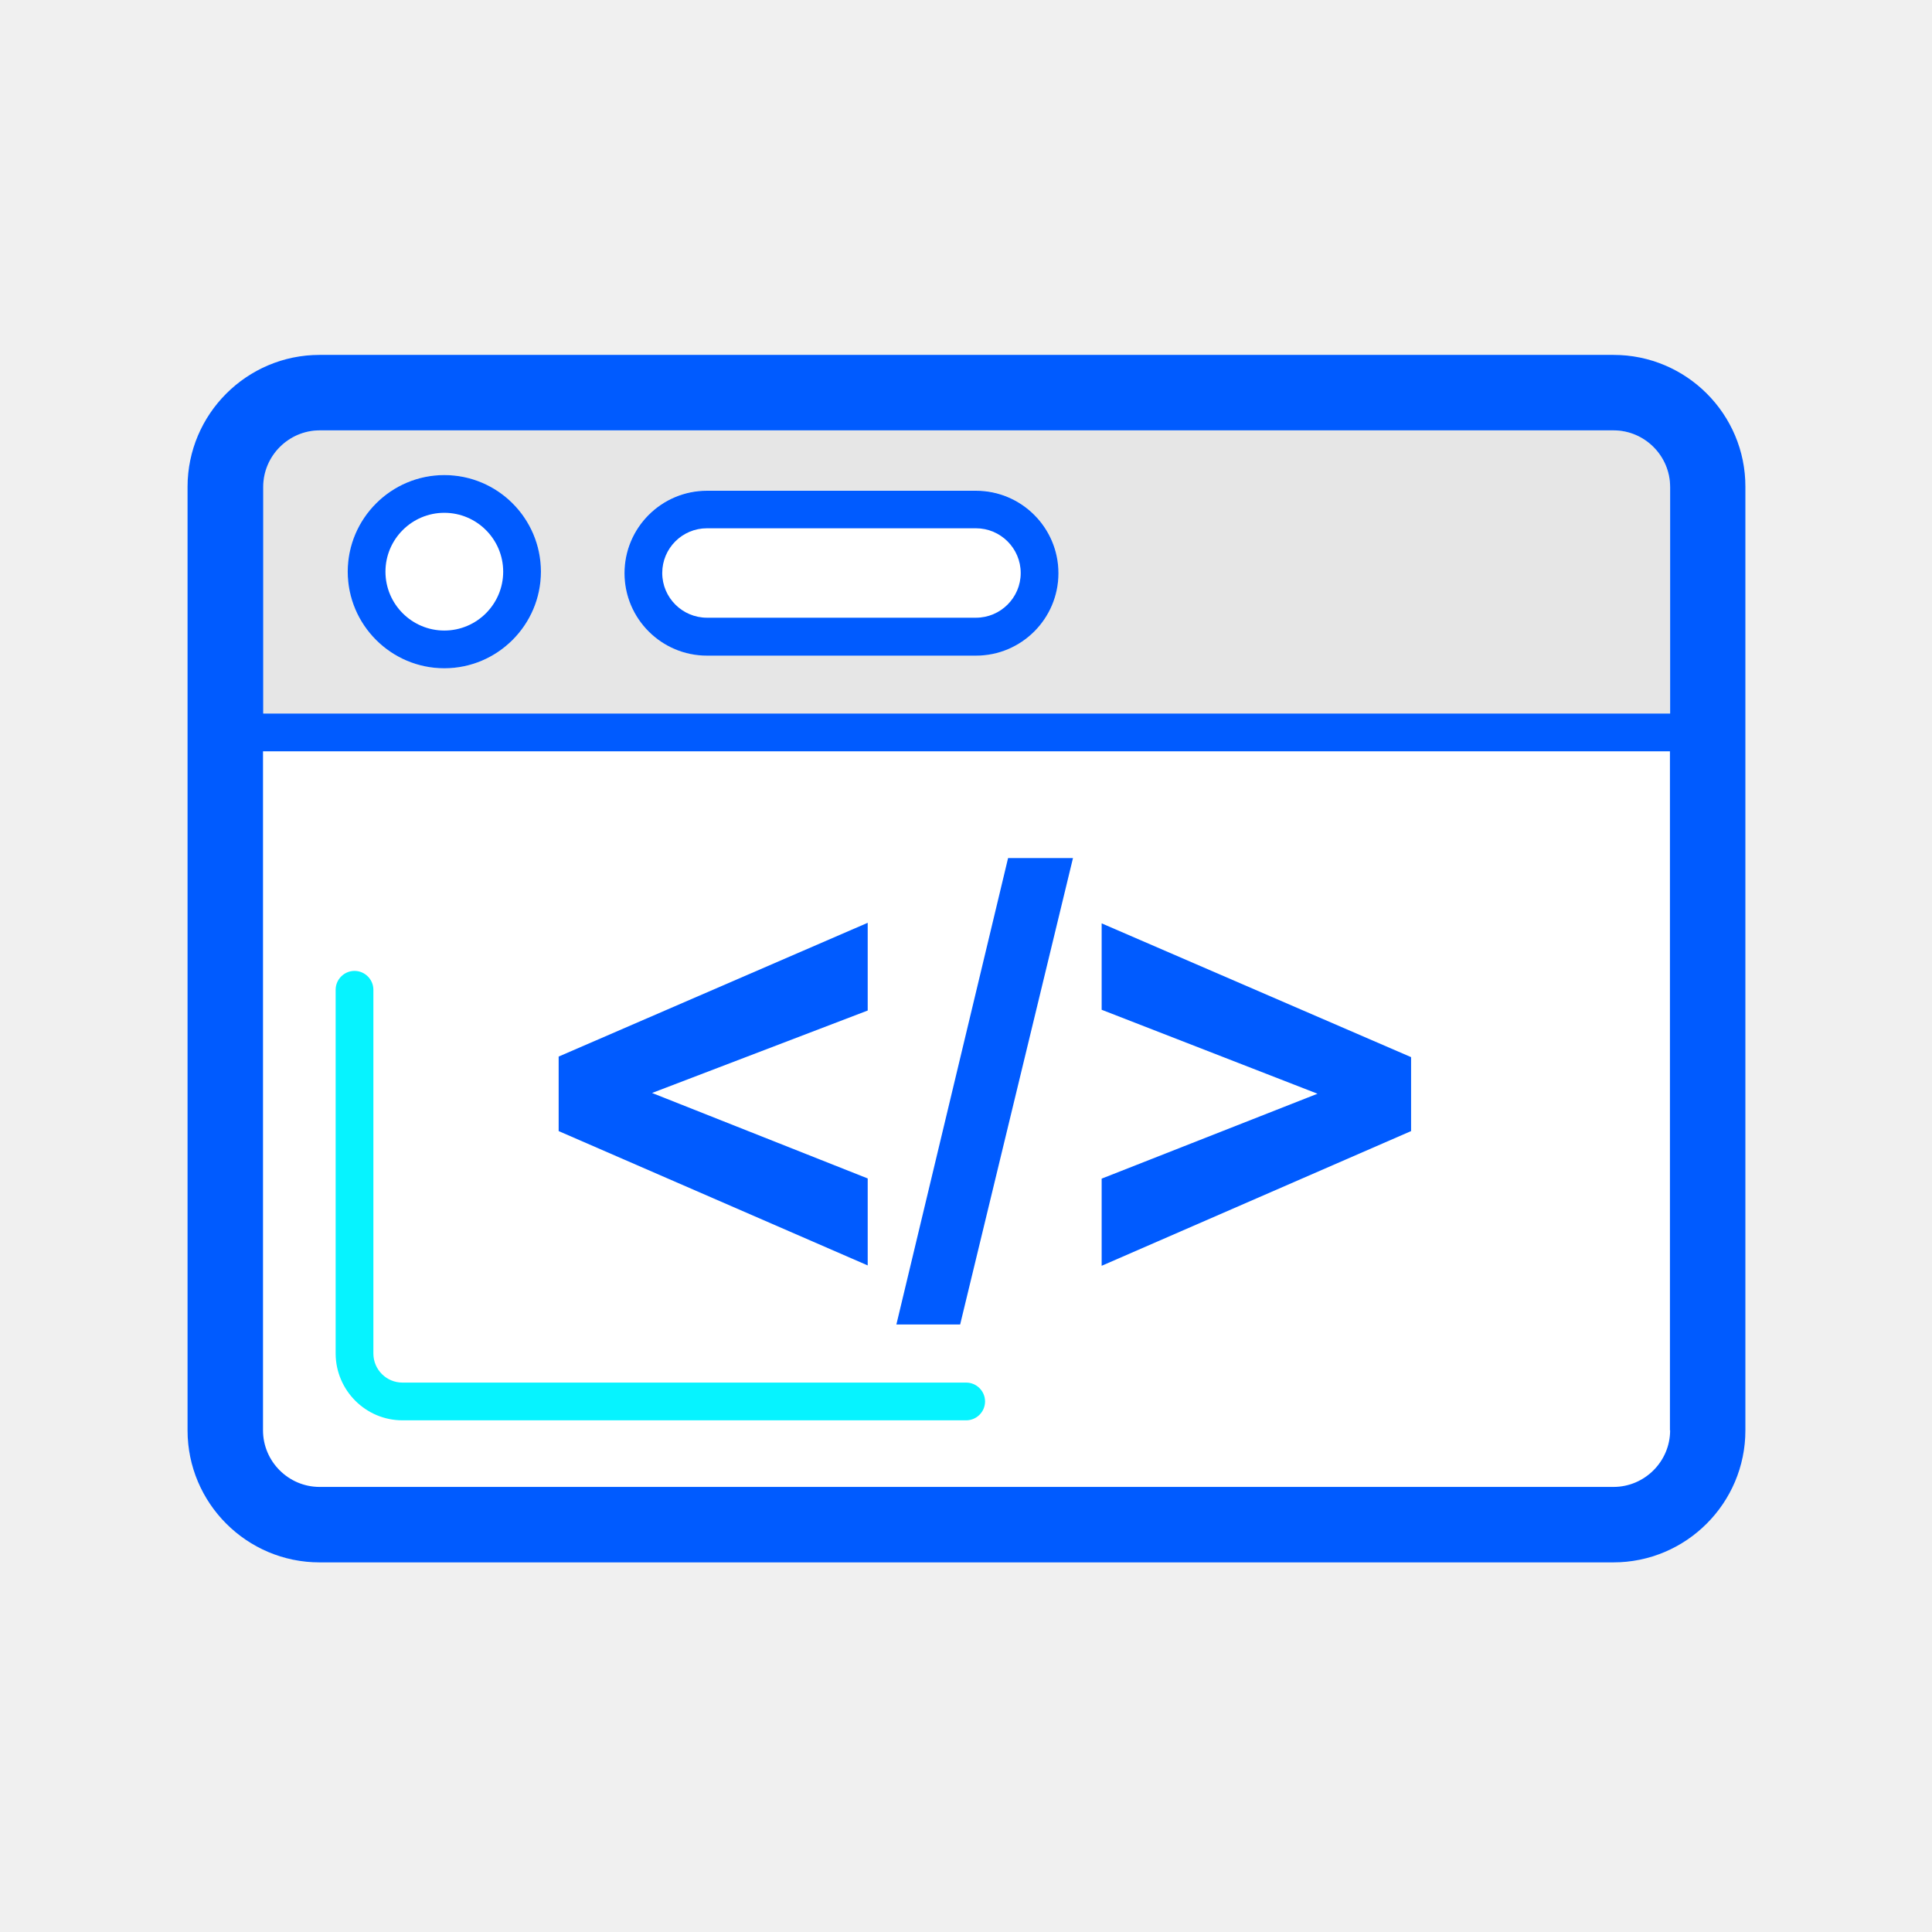
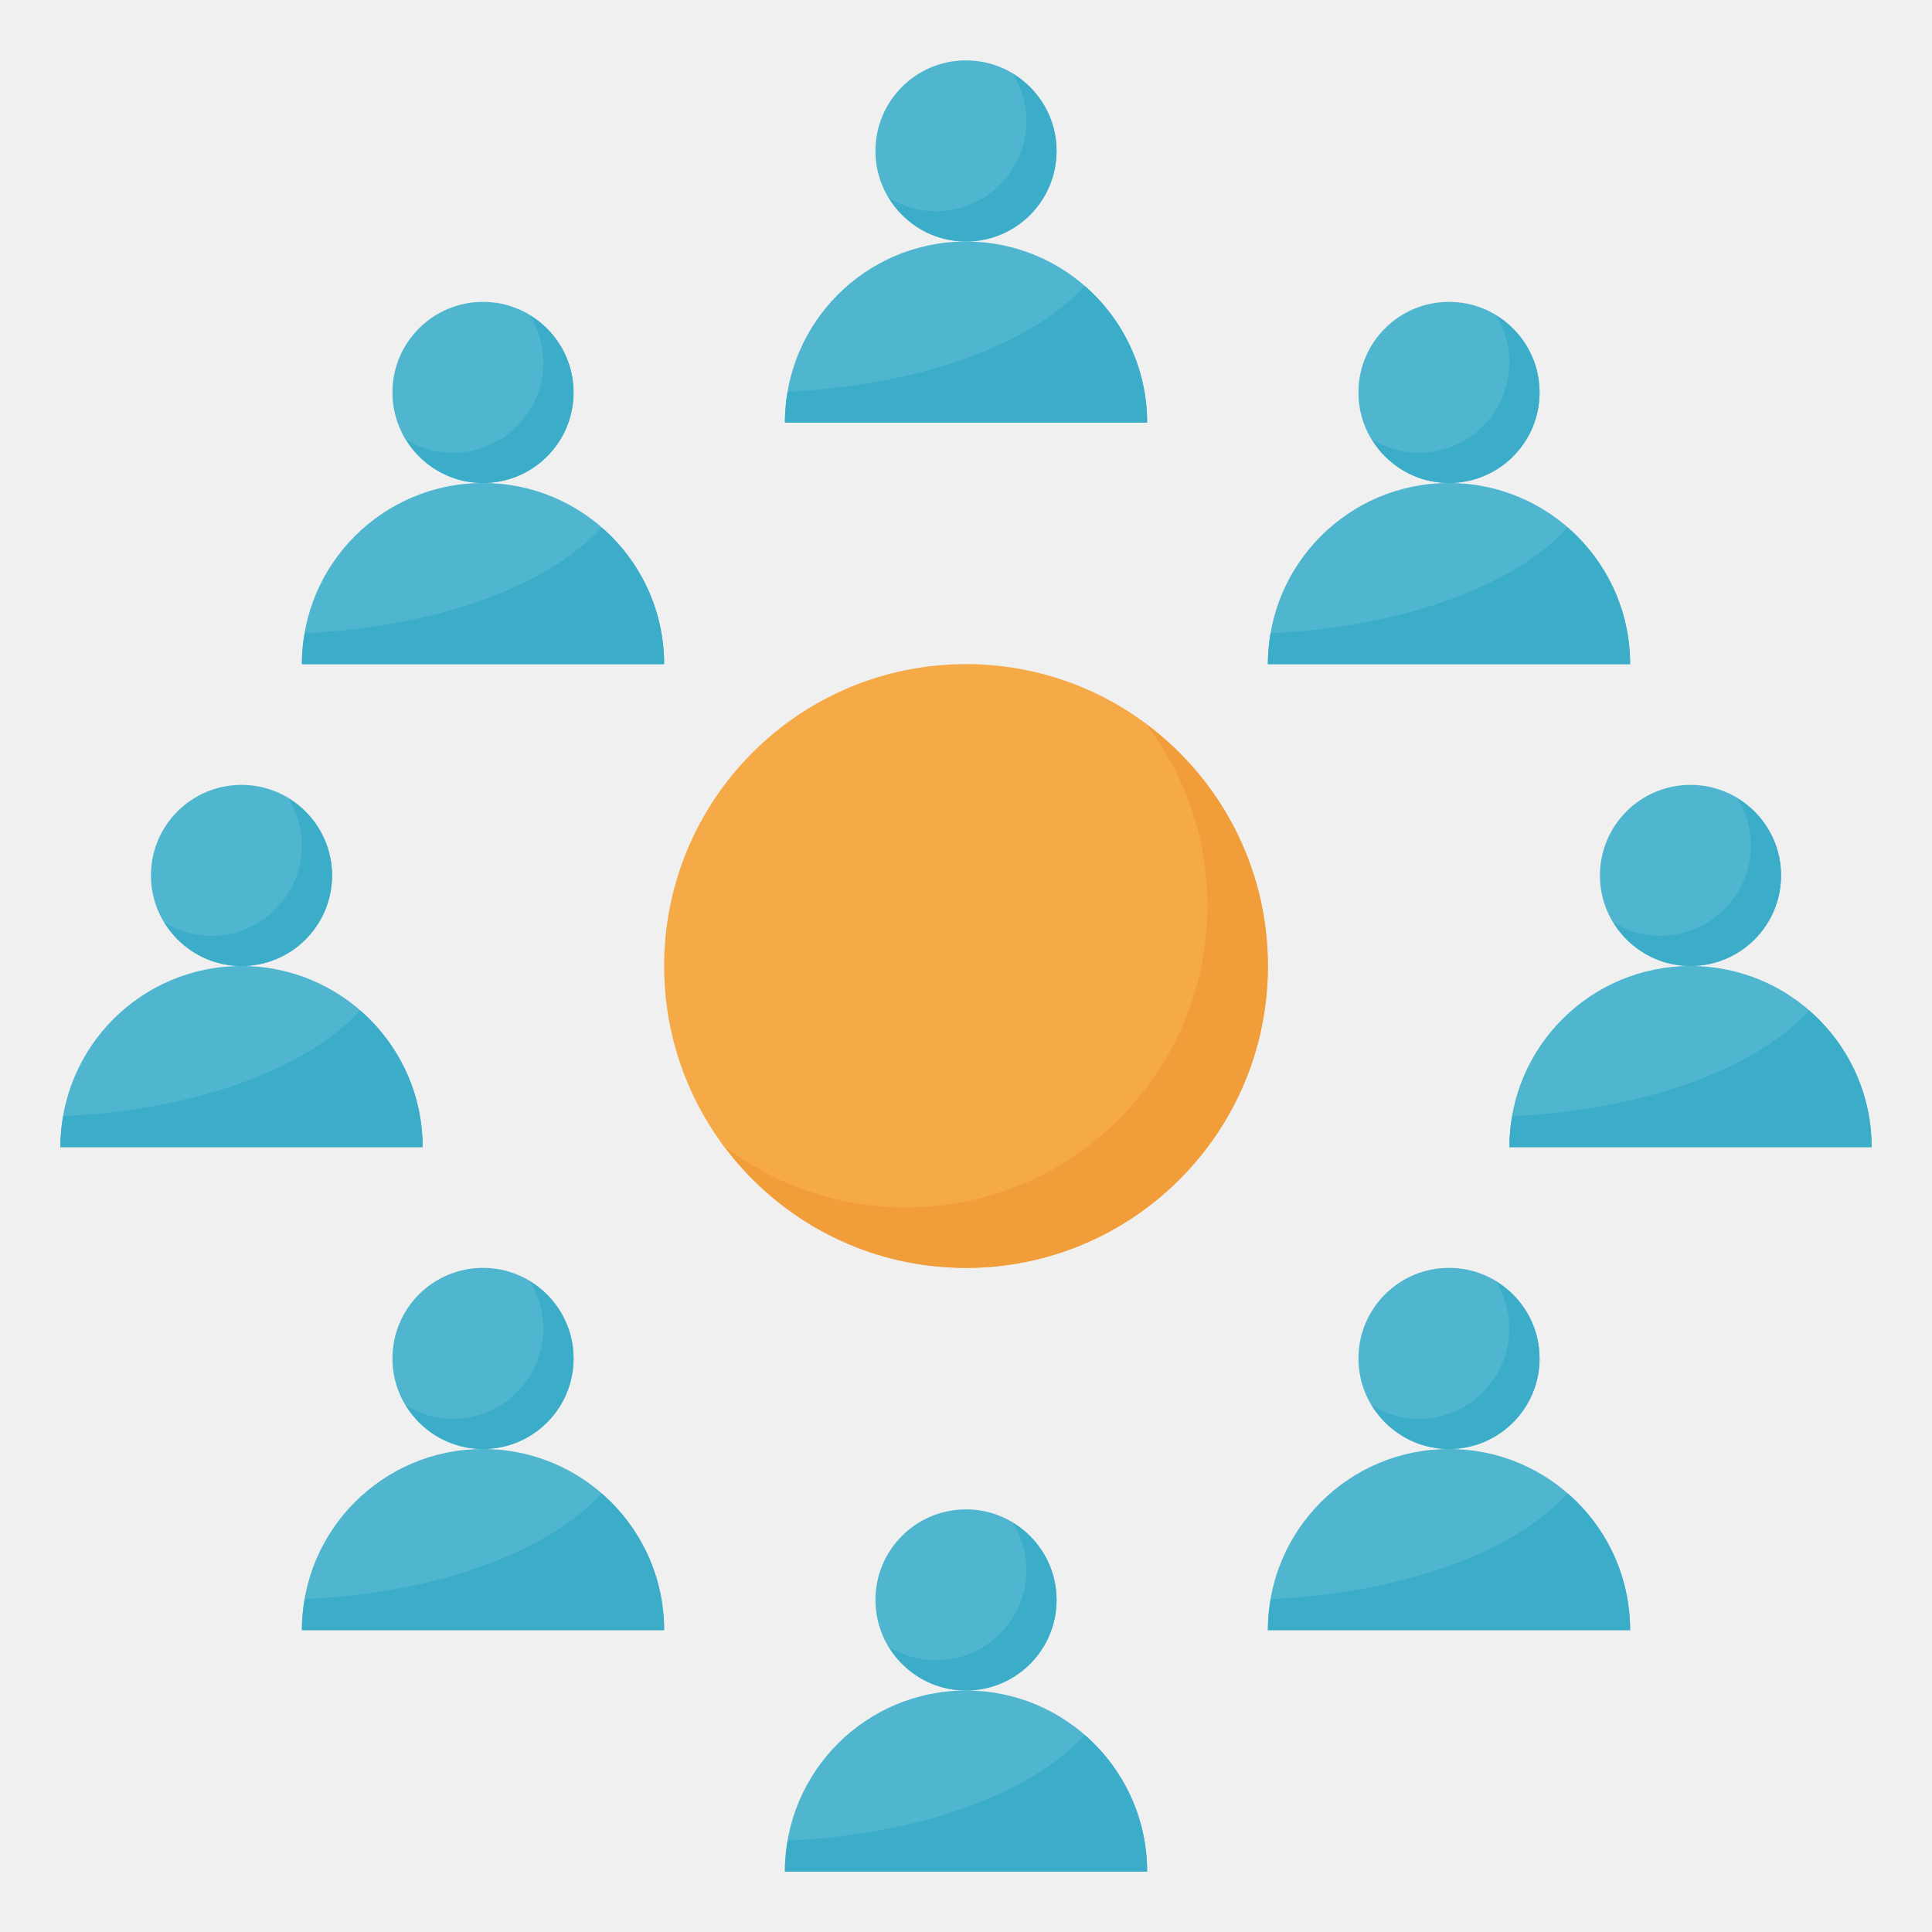
- <svg xmlns="http://www.w3.org/2000/svg" width="800px" height="800px" viewBox="0 0 1024 1024" class="icon" version="1.1">
-   <path d="M854.7 828.1H169.9c-38.9 0-70.5-31.6-70.5-70.5v-499c0-38.9 31.6-70.5 70.5-70.5h684.7c38.9 0 70.5 31.6 70.5 70.5v499c0.1 38.9-31.5 70.5-70.4 70.5z" fill="#FFFFFF" />
-   <path d="M885.2 258.1c0-16.5-13.5-30-30-30H169.4c-16.5 0-30 13.5-30 30v120.1h745.7V258.1z m-649.7 96.1c-28.2 0-51.2-23-51.2-51.2s23-51.2 51.2-51.2 51.2 23 51.2 51.2-22.9 51.2-51.2 51.2z m281.8-6.8H374.7c-24.1 0-43.7-19.6-43.7-43.7s19.6-43.7 43.7-43.7h142.6c24.1 0 43.7 19.6 43.7 43.7s-19.6 43.7-43.7 43.7z" fill="#E6E6E6" />
-   <path d="M213.3 752.8h298.8c5.5 0 10-4.5 10-10s-4.5-10-10-10H213.3c-8.5 0-15.4-6.9-15.4-15.4V524.6c0-5.5-4.5-10-10-10s-10 4.5-10 10v192.9c0.1 19.4 15.9 35.3 35.4 35.3z" fill="#06F3FF" />
-   <path d="M235.5 271.8c-17.2 0-31.2 14-31.2 31.2s14 31.2 31.2 31.2 31.2-14 31.2-31.2-14-31.2-31.2-31.2z" fill="#FFFFFF" />
-   <path d="M235.5 251.8c-28.2 0-51.2 23-51.2 51.2s23 51.2 51.2 51.2 51.2-23 51.2-51.2-22.9-51.2-51.2-51.2z m0 82.4c-17.2 0-31.2-14-31.2-31.2s14-31.2 31.2-31.2 31.2 14 31.2 31.2-14 31.2-31.2 31.2z" fill="#005BFF" />
-   <path d="M517.3 280.1H374.7c-13 0-23.7 10.6-23.7 23.7s10.6 23.7 23.7 23.7h142.6c13 0 23.7-10.6 23.7-23.7s-10.7-23.7-23.7-23.7z" fill="#FFFFFF" />
-   <path d="M517.3 260.1H374.7c-24.1 0-43.7 19.6-43.7 43.7s19.6 43.7 43.7 43.7h142.6c24.1 0 43.7-19.6 43.7-43.7s-19.6-43.7-43.7-43.7z m0 67.3H374.7c-13 0-23.7-10.6-23.7-23.7s10.6-23.7 23.7-23.7h142.6c13 0 23.7 10.6 23.7 23.7s-10.7 23.7-23.7 23.7z" fill="#005BFF" />
-   <path d="M855.2 188.1H169.4c-38.6 0-70 31.4-70 70v500c0 38.6 31.4 70 70 70h685.7c38.6 0 70-31.4 70-70v-500c0.1-38.6-31.3-70-69.9-70z m30 570c0 16.5-13.5 30-30 30H169.4c-16.5 0-30-13.5-30-30V398.2h745.7v359.9z m0-379.9H139.5V258.1c0-16.5 13.5-30 30-30h685.7c16.5 0 30 13.5 30 30v120.1z" fill="#005BFF" />
-   <path d="M459.9 624.6l-114.3-45.3 114.3-43.7v-46.5L296.1 560v39.5l163.8 71.2zM568.7 454.8h-34.4L475.1 702h33.8zM747.9 560.3l-164-70.9v45.8l114.4 44.5-114.4 45v46.2l164-71.4z" fill="#005BFF" />
+ <svg xmlns="http://www.w3.org/2000/svg" id="Layer_1_1_" enable-background="new 0 0 64 64" height="512" viewBox="0 0 64 64" width="512">
+   <g fill="#50b6cf">
+     <circle cx="32" cy="5" r="3" />
+     <path d="m26 14c0-3.314 2.686-6 6-6s6 2.686 6 6z" />
+     <circle cx="48" cy="13" r="3" />
+     <path d="m42 22c0-3.314 2.686-6 6-6s6 2.686 6 6z" />
+     <circle cx="48" cy="45" r="3" />
+     <path d="m42 54c0-3.314 2.686-6 6-6s6 2.686 6 6z" />
+     <circle cx="32" cy="53" r="3" />
+     <path d="m26 62c0-3.314 2.686-6 6-6s6 2.686 6 6z" />
+     <circle cx="56" cy="29" r="3" />
+     <path d="m50 38c0-3.314 2.686-6 6-6s6 2.686 6 6z" />
+     <path d="m22 22c0-3.314-2.686-6-6-6s-6 2.686-6 6z" />
+     <circle cx="16" cy="45" r="3" />
+     <path d="m22 54c0-3.314-2.686-6-6-6s-6 2.686-6 6z" />
+     <circle cx="8" cy="29" r="3" />
+     <circle cx="16" cy="13" r="3" />
+   </g>
+   <path d="m17.554 10.446c.277.455.446.983.446 1.554 0 1.657-1.343 3-3 3-.571 0-1.1-.168-1.554-.446.527.864 1.469 1.446 2.554 1.446 1.657 0 3-1.343 3-3 0-1.086-.582-2.028-1.446-2.554z" fill="#3cadc9" />
+   <path d="m14 38c0-3.314-2.686-6-6-6s-6 2.686-6 6z" fill="#50b6cf" />
+   <circle cx="32" cy="32" fill="#f5a947" r="10" />
+   <path d="m37.992 24.008c1.255 1.671 2.008 3.741 2.008 5.992 0 5.523-4.477 10-10 10-2.251 0-4.321-.753-5.992-2.008 1.824 2.429 4.72 4.008 7.992 4.008 5.523 0 10-4.477 10-10 0-3.272-1.578-6.168-4.008-7.992z" fill="#f09d3a" />
+   <path d="m19.928 17.471c-1.74 1.922-5.439 3.303-9.834 3.501-.058.335-.094.677-.094 1.028h12c0-1.81-.805-3.429-2.072-4.529z" fill="#3cadc9" />
+   <path d="m33.554 2.446c.277.455.446.983.446 1.554 0 1.657-1.343 3-3 3-.571 0-1.1-.168-1.554-.446.527.864 1.469 1.446 2.554 1.446 1.657 0 3-1.343 3-3 0-1.086-.582-2.028-1.446-2.554z" fill="#3cadc9" />
+   <path d="m35.928 9.471c-1.74 1.922-5.439 3.303-9.834 3.501-.058.335-.094.677-.094 1.028h12c0-1.81-.805-3.429-2.072-4.529z" fill="#3cadc9" />
+   <path d="m49.554 10.446c.277.455.446.983.446 1.554 0 1.657-1.343 3-3 3-.571 0-1.1-.168-1.554-.446.527.864 1.469 1.446 2.554 1.446 1.657 0 3-1.343 3-3 0-1.086-.582-2.028-1.446-2.554z" fill="#3cadc9" />
+   <path d="m51.928 17.471c-1.74 1.922-5.439 3.303-9.834 3.501-.058.335-.094.677-.094 1.028h12c0-1.81-.805-3.429-2.072-4.529z" fill="#3cadc9" />
+   <path d="m57.554 26.446c.277.455.446.983.446 1.554 0 1.657-1.343 3-3 3-.571 0-1.1-.168-1.554-.446.527.864 1.469 1.446 2.554 1.446 1.657 0 3-1.343 3-3 0-1.086-.582-2.028-1.446-2.554z" fill="#3cadc9" />
+   <path d="m59.928 33.471c-1.74 1.922-5.439 3.303-9.834 3.501-.058.335-.094.677-.094 1.028h12c0-1.81-.805-3.429-2.072-4.529z" fill="#3cadc9" />
+   <path d="m49.554 42.446c.277.455.446.983.446 1.554 0 1.657-1.343 3-3 3-.571 0-1.1-.168-1.554-.446.527.864 1.469 1.446 2.554 1.446 1.657 0 3-1.343 3-3 0-1.086-.582-2.028-1.446-2.554z" fill="#3cadc9" />
+   <path d="m51.928 49.471c-1.74 1.922-5.439 3.303-9.834 3.501-.058.335-.094.677-.094 1.028h12c0-1.81-.805-3.429-2.072-4.529z" fill="#3cadc9" />
+   <path d="m33.554 50.446c.277.455.446.983.446 1.554 0 1.657-1.343 3-3 3-.571 0-1.1-.168-1.554-.446.527.864 1.469 1.446 2.554 1.446 1.657 0 3-1.343 3-3 0-1.086-.582-2.028-1.446-2.554z" fill="#3cadc9" />
+   <path d="m35.928 57.471c-1.74 1.922-5.439 3.303-9.834 3.501-.058.335-.094.677-.094 1.028h12c0-1.81-.805-3.429-2.072-4.529z" fill="#3cadc9" />
+   <path d="m17.554 42.446c.277.455.446.983.446 1.554 0 1.657-1.343 3-3 3-.571 0-1.1-.168-1.554-.446.527.864 1.469 1.446 2.554 1.446 1.657 0 3-1.343 3-3 0-1.086-.582-2.028-1.446-2.554z" fill="#3cadc9" />
+   <path d="m19.928 49.471c-1.74 1.922-5.439 3.303-9.834 3.501-.058.335-.094.677-.094 1.028h12c0-1.81-.805-3.429-2.072-4.529z" fill="#3cadc9" />
+   <path d="m9.554 26.446c.277.455.446.983.446 1.554 0 1.657-1.343 3-3 3-.571 0-1.1-.168-1.554-.446.527.864 1.469 1.446 2.554 1.446 1.657 0 3-1.343 3-3 0-1.086-.582-2.028-1.446-2.554z" fill="#3cadc9" />
+   <path d="m11.928 33.471c-1.74 1.922-5.439 3.303-9.834 3.501-.058.335-.094.677-.094 1.028h12c0-1.81-.805-3.429-2.072-4.529z" fill="#3cadc9" />
</svg>
